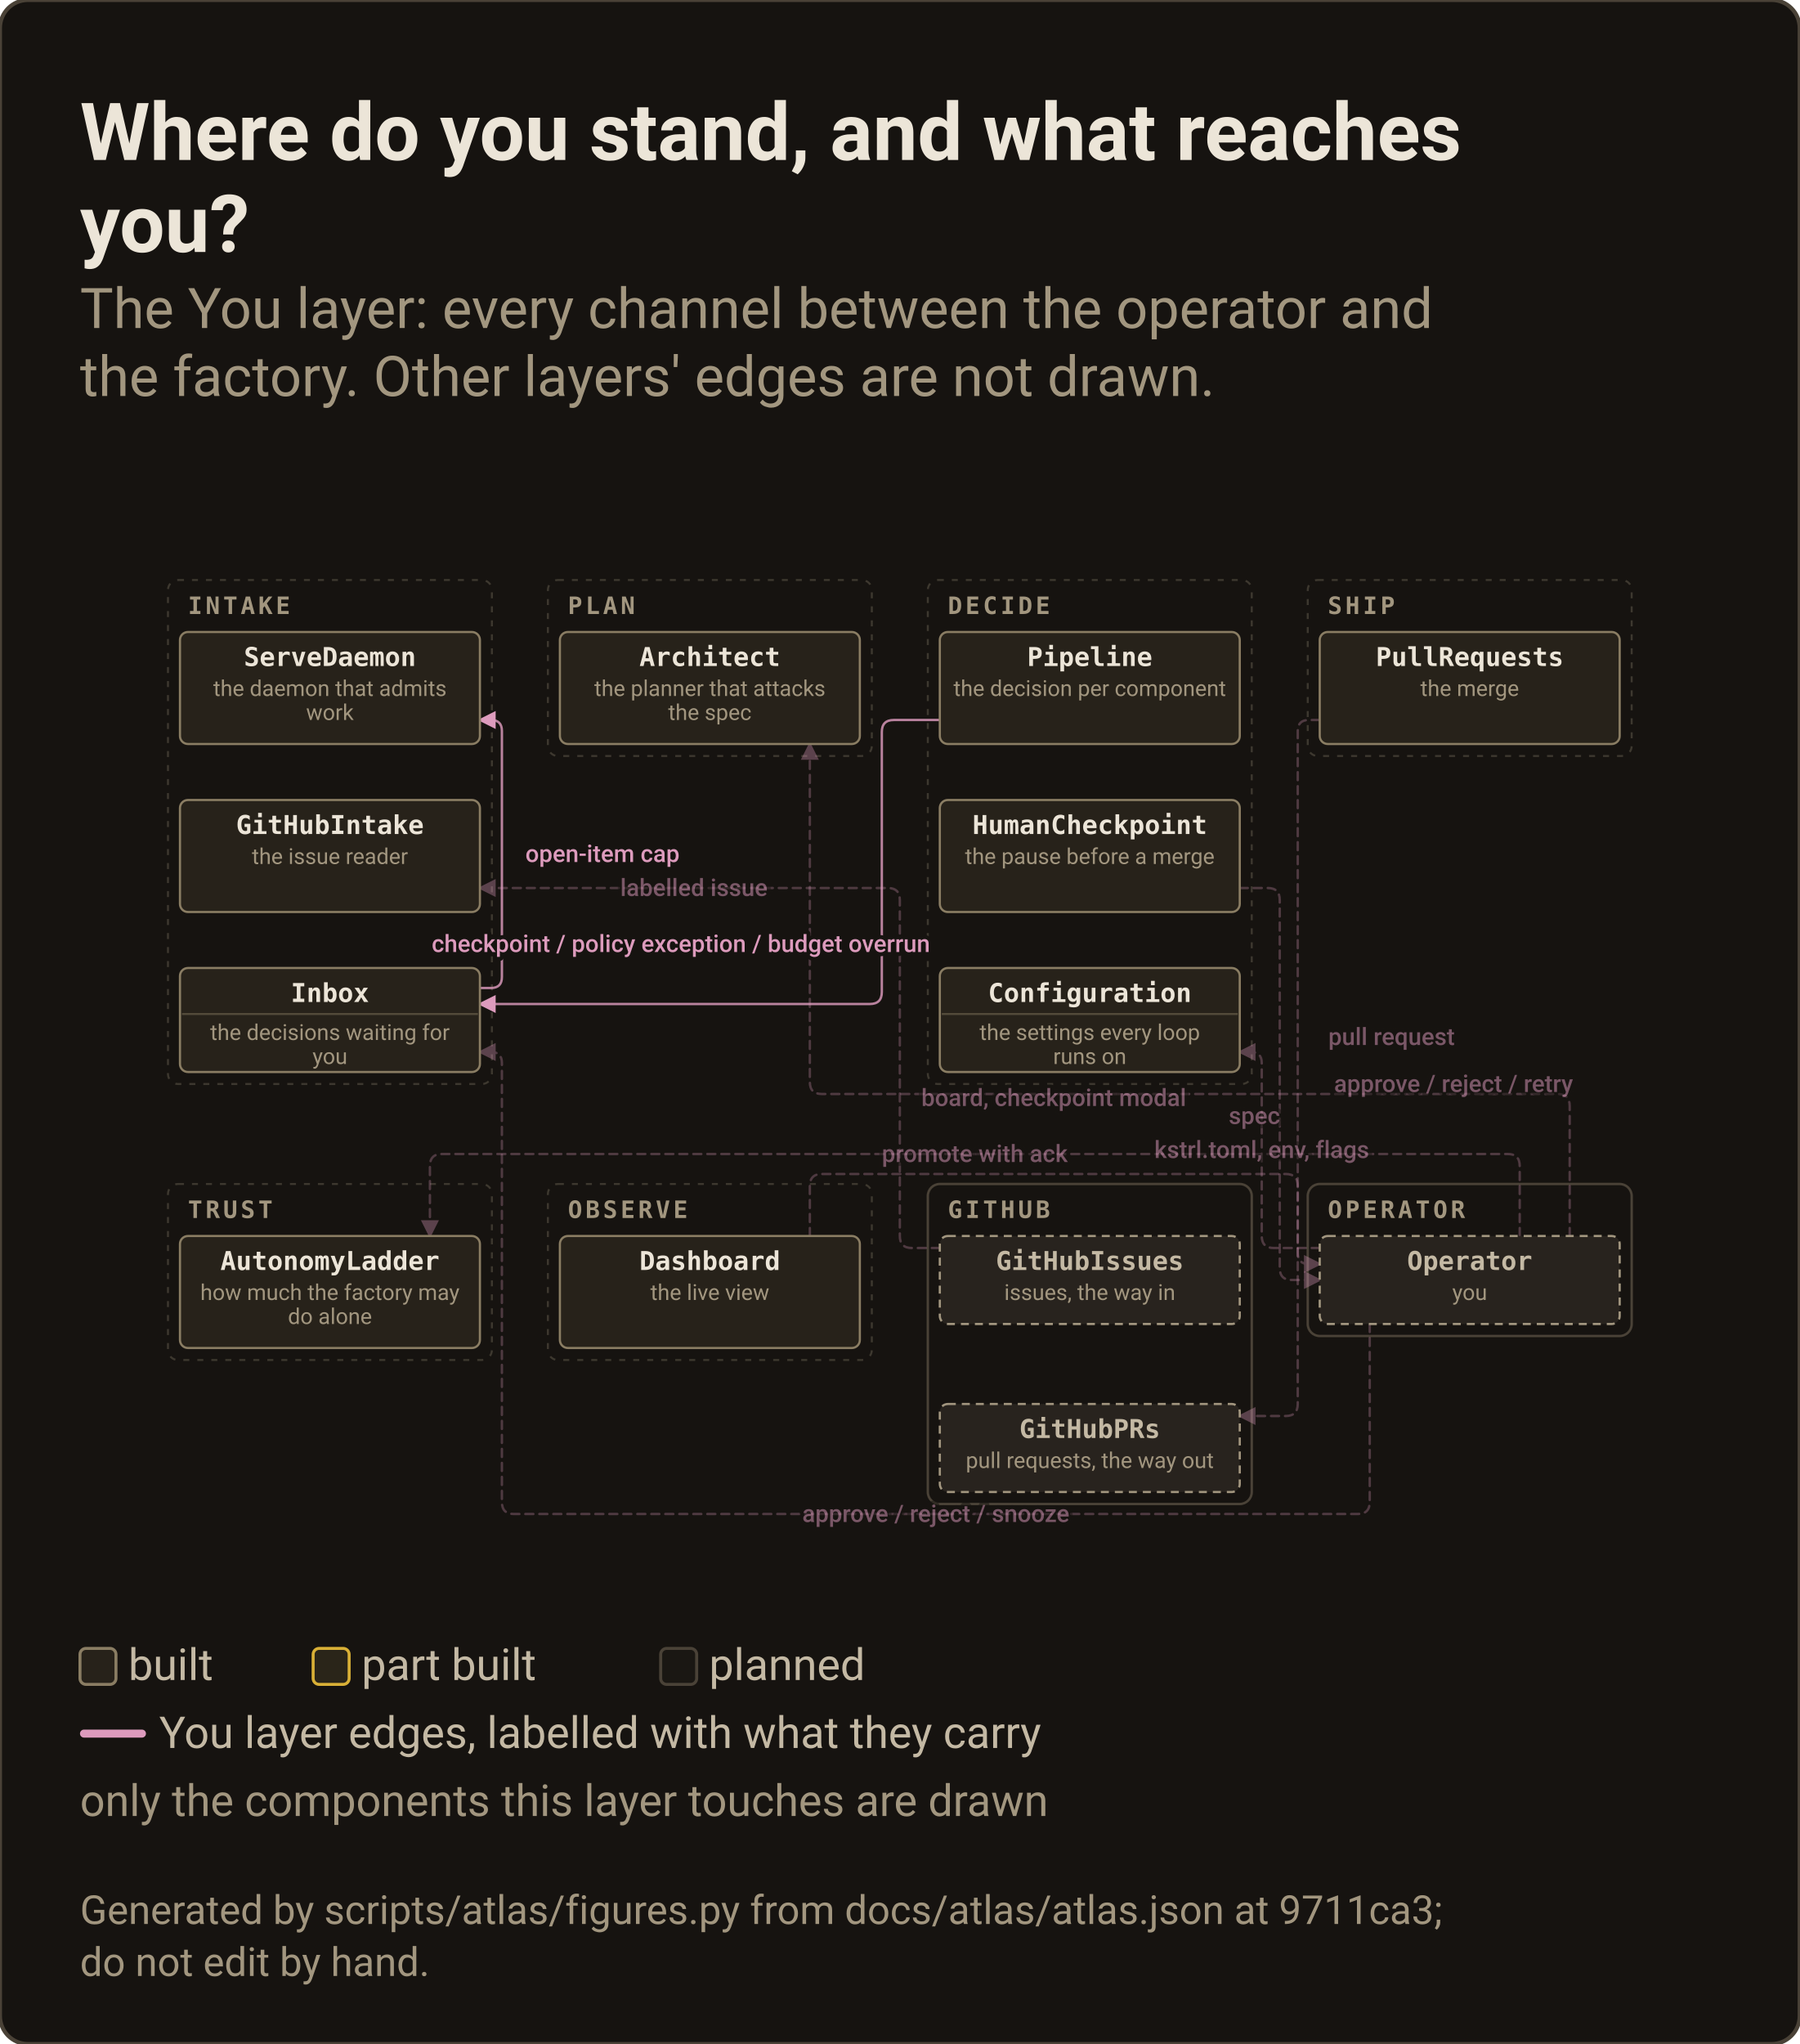
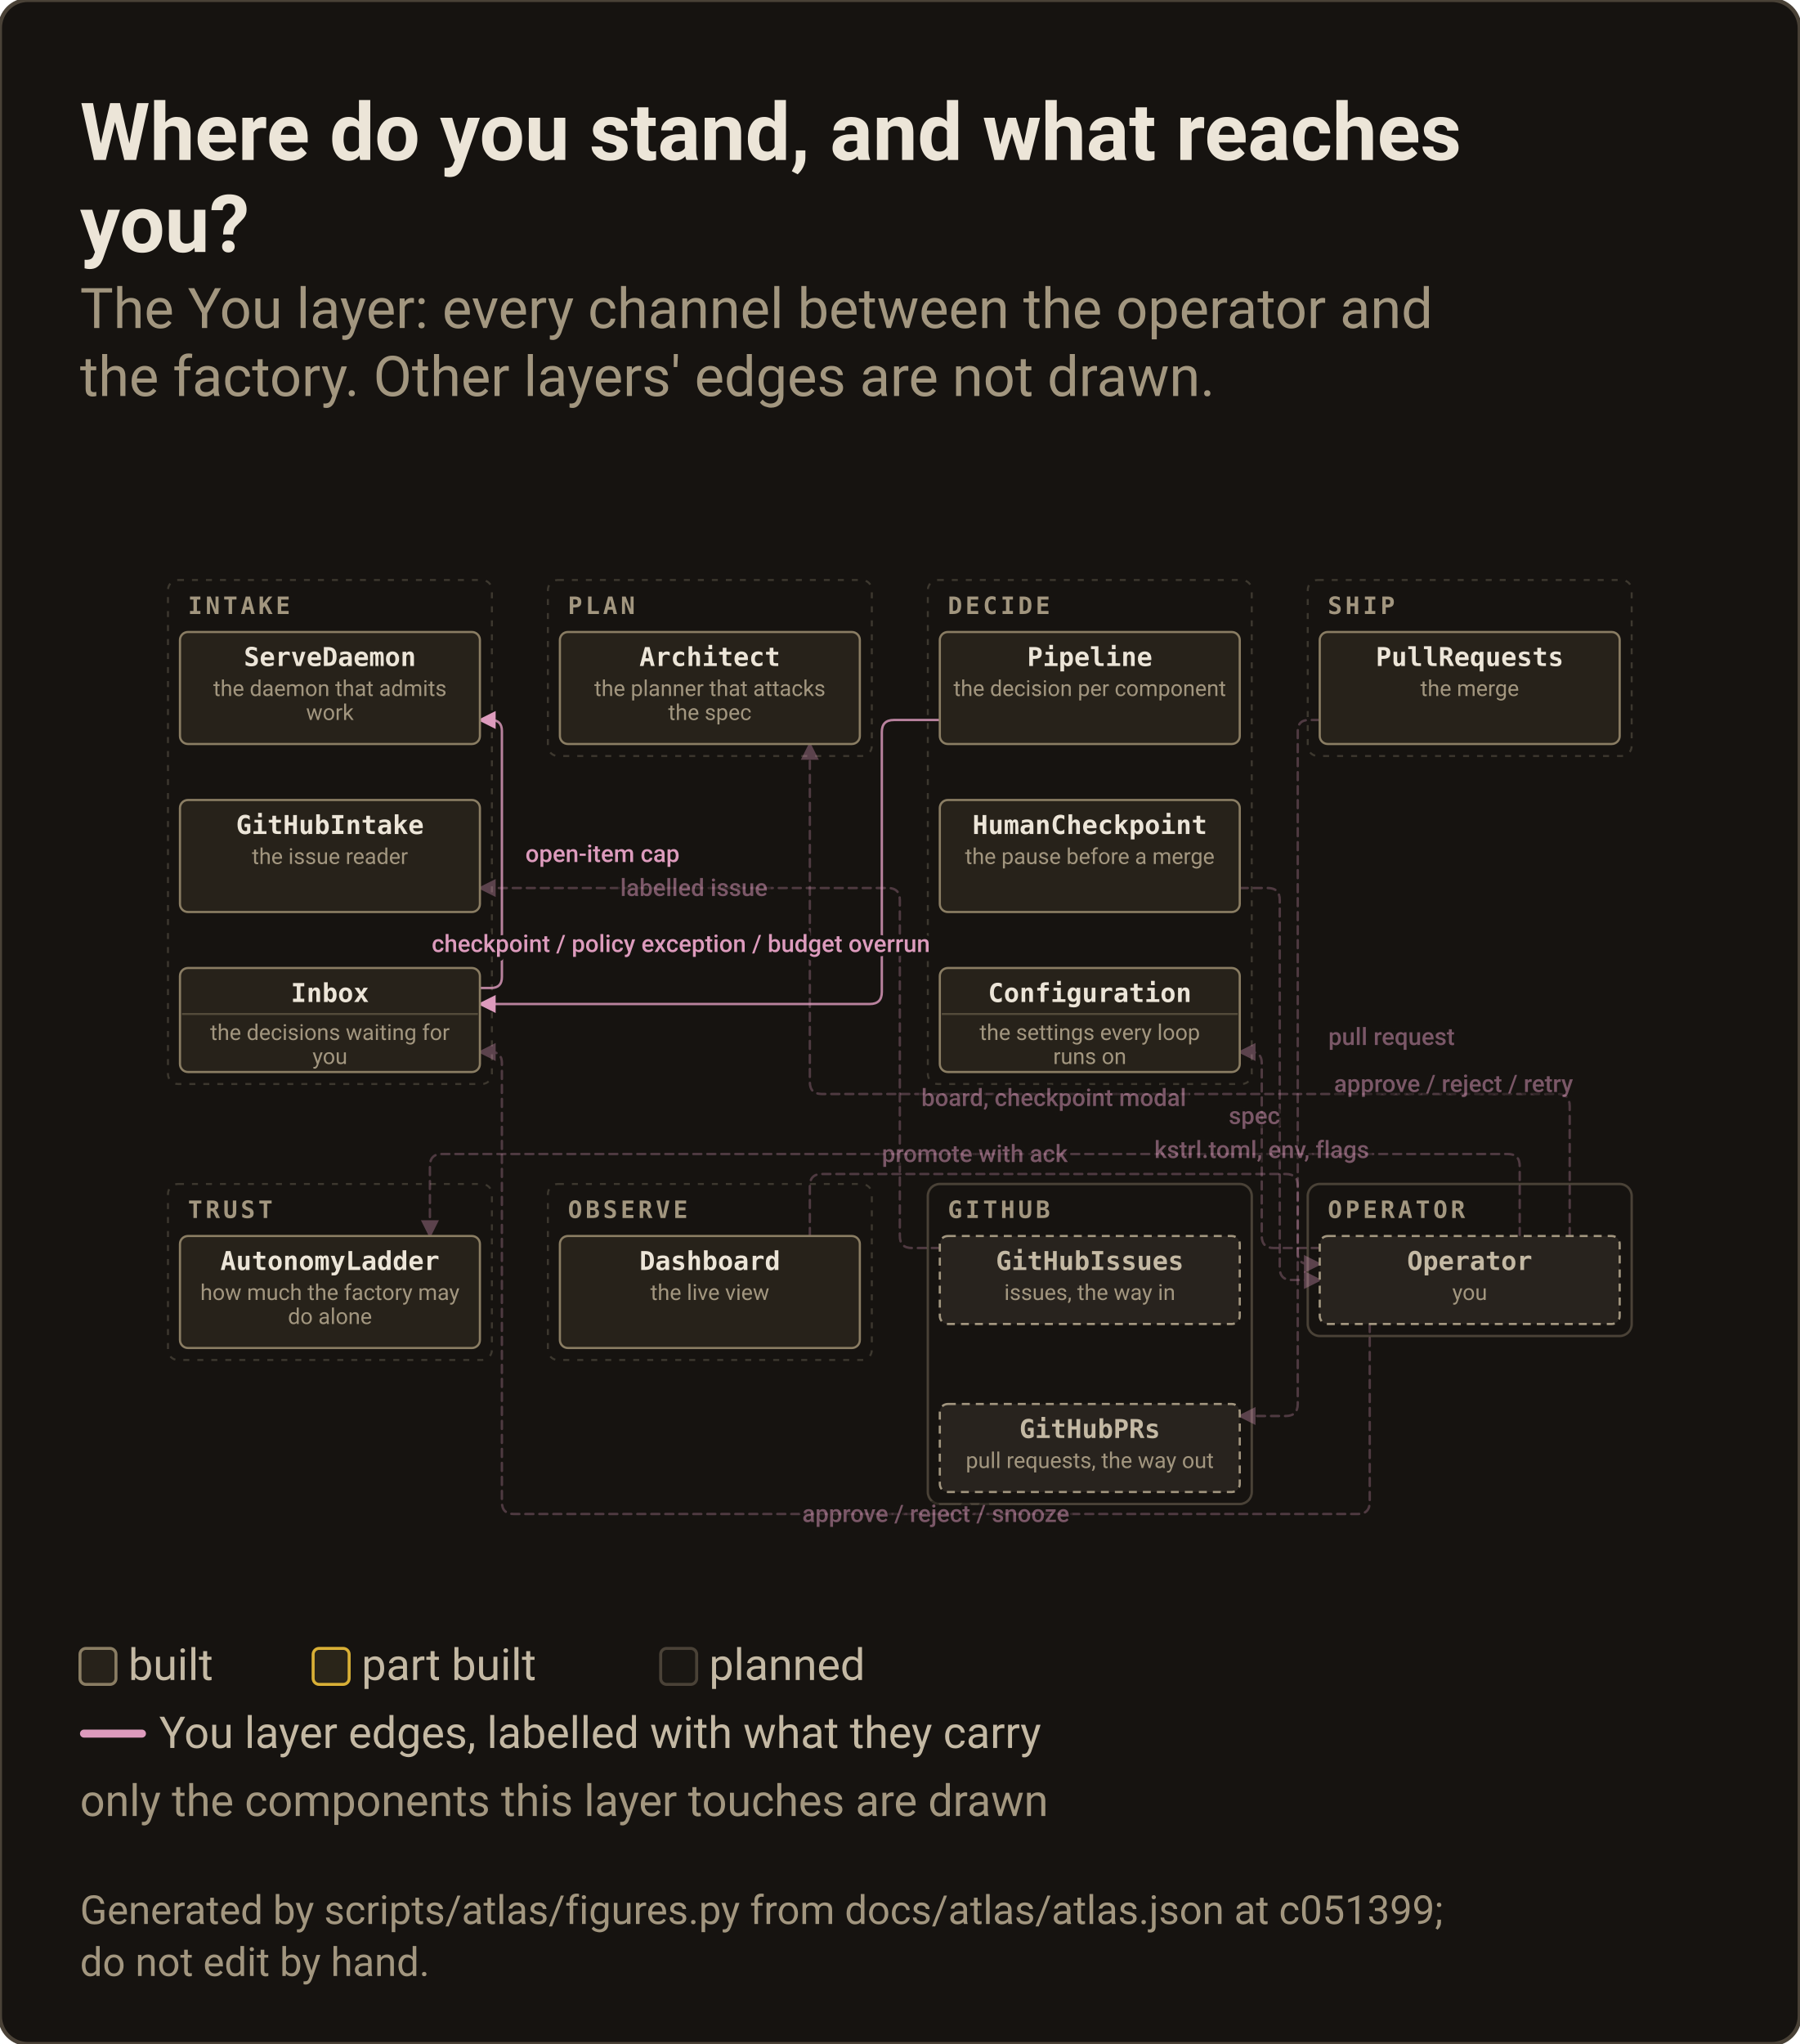
<svg xmlns="http://www.w3.org/2000/svg" width="900" height="1022" viewBox="0 0 900 1022" role="img" aria-label="You layer of the kstrl system map">
  <rect x="0" y="0" width="900" height="1022" rx="14" fill="#161310" stroke="#4A4237" stroke-width="2" />
  <text x="40.0" y="80.0" class="c0">Where do you stand, and what reaches</text>
  <text x="40.0" y="126.0" class="c0">you?</text>
  <text x="40.0" y="164.0" class="c1">The You layer: every channel between the operator and</text>
  <text x="40.0" y="198.0" class="c1">the factory. Other layers' edges are not drawn.</text>
  <svg id="map" x="76.0" y="216.0" width="748" height="586" viewBox="0 0 748 586" overflow="visible">
    <defs>
      <marker id="map-m-work" viewBox="0 0 8 8" refX="7" refY="4" markerUnits="userSpaceOnUse" markerWidth="9" markerHeight="9" orient="auto-start-reverse">
        <path d="M0,0 L8,4 L0,8 z" fill="#D9CDB2" />
      </marker>
      <marker id="map-m-measure" viewBox="0 0 8 8" refX="7" refY="4" markerUnits="userSpaceOnUse" markerWidth="9" markerHeight="9" orient="auto-start-reverse">
        <path d="M0,0 L8,4 L0,8 z" fill="#82A7BA" />
      </marker>
      <marker id="map-m-feedback" viewBox="0 0 8 8" refX="7" refY="4" markerUnits="userSpaceOnUse" markerWidth="9" markerHeight="9" orient="auto-start-reverse">
        <path d="M0,0 L8,4 L0,8 z" fill="#E39A86" />
      </marker>
      <marker id="map-m-operator" viewBox="0 0 8 8" refX="7" refY="4" markerUnits="userSpaceOnUse" markerWidth="9" markerHeight="9" orient="auto-start-reverse">
        <path d="M0,0 L8,4 L0,8 z" fill="#DD9BBD" />
      </marker>
      <marker id="map-m-trust" viewBox="0 0 8 8" refX="7" refY="4" markerUnits="userSpaceOnUse" markerWidth="9" markerHeight="9" orient="auto-start-reverse">
        <path d="M0,0 L8,4 L0,8 z" fill="#B48EC9" />
      </marker>
      <marker id="map-m-learn" viewBox="0 0 8 8" refX="7" refY="4" markerUnits="userSpaceOnUse" markerWidth="9" markerHeight="9" orient="auto-start-reverse">
        <path d="M0,0 L8,4 L0,8 z" fill="#86C9A9" />
      </marker>
      <marker id="map-m-record" viewBox="0 0 8 8" refX="7" refY="4" markerUnits="userSpaceOnUse" markerWidth="9" markerHeight="9" orient="auto-start-reverse">
        <path d="M0,0 L8,4 L0,8 z" fill="#B7C27C" />
      </marker>
      <marker id="map-m-change" viewBox="0 0 8 8" refX="7" refY="4" markerUnits="userSpaceOnUse" markerWidth="9" markerHeight="9" orient="auto-start-reverse">
        <path d="M0,0 L8,4 L0,8 z" fill="#E26D5A" />
      </marker>
      <marker id="map-m-reach" viewBox="0 0 8 8" refX="7" refY="4" markerUnits="userSpaceOnUse" markerWidth="9" markerHeight="9" orient="auto-start-reverse">
        <path d="M0,0 L8,4 L0,8 z" fill="#E5A84F" />
      </marker>
    </defs>
    <style>#map .node.quiet{opacity:.42}#map .node.planned{opacity:.5}#map .node.planned.quiet{opacity:.3}#map .node.meas .node__box{stroke:#82A7BA;stroke-width:2.2}#map .node.acts .node__box{stroke:#E5A84F;stroke-width:2.4}#map .node__ring{display:none;fill:none;stroke:#82A7BA;stroke-width:1.6}#map .node.meas .node__ring{display:inline}#map .flow.planned{opacity:.35}#map .flowlbl.planned{opacity:.5}#map .flow.off,#map .flowlbl.off{display:none}#map .flow.hot{opacity:1;stroke-opacity:1;stroke-width:2.6}#map .flowlbl.hot{opacity:1}</style>
    <rect x="8.0" y="74.0" width="162.0" height="252.0" rx="5" fill="none" stroke="#A2967F" stroke-opacity=".28" stroke-width="1" stroke-dasharray="3 4" />
    <text x="18.0" y="91.0" class="t1">INTAKE</text>
    <rect x="198.0" y="74.0" width="162.0" height="88.0" rx="5" fill="none" stroke="#A2967F" stroke-opacity=".28" stroke-width="1" stroke-dasharray="3 4" />
    <text x="208.0" y="91.0" class="t1">PLAN</text>
    <rect x="388.0" y="74.0" width="162.0" height="252.0" rx="5" fill="none" stroke="#A2967F" stroke-opacity=".28" stroke-width="1" stroke-dasharray="3 4" />
    <text x="398.0" y="91.0" class="t1">DECIDE</text>
    <rect x="578.0" y="74.0" width="162.0" height="88.0" rx="5" fill="none" stroke="#A2967F" stroke-opacity=".28" stroke-width="1" stroke-dasharray="3 4" />
    <text x="588.0" y="91.0" class="t1">SHIP</text>
    <rect x="8.0" y="376.0" width="162.0" height="88.0" rx="5" fill="none" stroke="#A2967F" stroke-opacity=".28" stroke-width="1" stroke-dasharray="3 4" />
    <text x="18.0" y="393.0" class="t1">TRUST</text>
    <rect x="198.0" y="376.0" width="162.0" height="88.0" rx="5" fill="none" stroke="#A2967F" stroke-opacity=".28" stroke-width="1" stroke-dasharray="3 4" />
    <text x="208.0" y="393.0" class="t1">OBSERVE</text>
    <rect x="388.0" y="376.0" width="162.0" height="160.0" rx="6" fill="none" stroke="#4A4237" stroke-width="1.2" />
    <text x="398.0" y="393.0" class="t1">GITHUB</text>
    <rect x="578.0" y="376.0" width="162.0" height="76.0" rx="6" fill="none" stroke="#4A4237" stroke-width="1.2" />
    <text x="588.0" y="393.0" class="t1">OPERATOR</text>
    <g data-layer="flow">
      <path id="map-f0" class="flow intake planned" data-edge="0" data-from="GitHubIssues" data-to="GitHubIntake" data-art="labelled issue" data-kind="intake" data-layer="operator" d="M 394.0 408.0 L 380.0 408.0 Q 374.0 408.0 374.0 402.0 L 374.0 234.0 Q 374.0 228.0 368.0 228.0 L 164.0 228.0" fill="none" stroke="#DD9BBD" stroke-opacity="0.82" stroke-width="1.2" stroke-dasharray="4 3" stroke-linecap="round" marker-end="url(#map-m-operator)" />
      <path id="map-f4" class="flow intake" data-edge="4" data-from="Inbox" data-to="ServeDaemon" data-art="open-item cap" data-kind="intake" data-layer="operator" d="M 164.0 278.0 L 169.5 278.0 Q 175.0 278.0 175.0 272.5 L 175.0 149.5 Q 175.0 144.0 169.5 144.0 L 164.0 144.0" fill="none" stroke="#DD9BBD" stroke-opacity="0.82" stroke-width="1.2" stroke-linecap="round" marker-end="url(#map-m-operator)" />
      <path id="map-f6" class="flow plan planned" data-edge="6" data-from="Operator" data-to="Architect" data-art="spec" data-kind="plan" data-layer="operator" d="M 709.0 402.0 L 709.0 337.0 Q 709.0 331.0 703.0 331.0 L 335.0 331.0 Q 329.0 331.0 329.0 325.0 L 329.0 156.0" fill="none" stroke="#DD9BBD" stroke-opacity="0.82" stroke-width="1.2" stroke-dasharray="4 3" stroke-linecap="round" marker-end="url(#map-m-operator)" />
      <path id="map-f40" class="flow ship planned" data-edge="40" data-from="PullRequests" data-to="GitHubPRs" data-art="pull request" data-kind="ship" data-layer="operator" d="M 584.0 144.0 L 578.5 144.0 Q 573.0 144.0 573.0 149.5 L 573.0 486.0 Q 573.0 492.0 567.0 492.0 L 544.0 492.0" fill="none" stroke="#DD9BBD" stroke-opacity="0.82" stroke-width="1.2" stroke-dasharray="4 3" stroke-linecap="round" marker-end="url(#map-m-operator)" />
      <path id="map-f43" class="flow trust" data-edge="43" data-from="Pipeline" data-to="Inbox" data-art="checkpoint / policy exception / budget overrun" data-kind="trust" data-layer="operator" d="M 394.0 144.0 L 371.0 144.0 Q 365.0 144.0 365.0 150.0 L 365.0 280.0 Q 365.0 286.0 359.0 286.0 L 164.0 286.0" fill="none" stroke="#DD9BBD" stroke-opacity="0.82" stroke-width="1.2" stroke-linecap="round" marker-end="url(#map-m-operator)" />
      <path id="map-f45" class="flow trust planned" data-edge="45" data-from="HumanCheckpoint" data-to="Operator" data-art="approve / reject / retry" data-kind="trust" data-layer="operator" d="M 544.0 228.0 L 558.0 228.0 Q 564.0 228.0 564.0 234.0 L 564.0 418.0 Q 564.0 424.0 570.0 424.0 L 584.0 424.0" fill="none" stroke="#DD9BBD" stroke-opacity="0.82" stroke-width="1.2" stroke-dasharray="4 3" stroke-linecap="round" marker-end="url(#map-m-operator)" />
      <path id="map-f47" class="flow decide planned" data-edge="47" data-from="Operator" data-to="Configuration" data-art="kstrl.toml, env, flags" data-kind="decide" data-layer="operator" d="M 584.0 408.0 L 561.0 408.0 Q 555.0 408.0 555.0 402.0 L 555.0 315.5 Q 555.0 310.0 549.5 310.0 L 544.0 310.0" fill="none" stroke="#DD9BBD" stroke-opacity="0.82" stroke-width="1.2" stroke-dasharray="4 3" stroke-linecap="round" marker-end="url(#map-m-operator)" />
      <path id="map-f65" class="flow observe planned" data-edge="65" data-from="Dashboard" data-to="Operator" data-art="board, checkpoint modal" data-kind="observe" data-layer="operator" d="M 329.0 402.0 L 329.0 377.0 Q 329.0 371.0 335.0 371.0 L 567.0 371.0 Q 573.0 371.0 573.0 377.0 L 573.0 410.5 Q 573.0 416.0 578.5 416.0 L 584.0 416.0" fill="none" stroke="#DD9BBD" stroke-opacity="0.82" stroke-width="1.2" stroke-dasharray="4 3" stroke-linecap="round" marker-end="url(#map-m-operator)" />
      <path id="map-f66" class="flow trust planned" data-edge="66" data-from="Operator" data-to="Inbox" data-art="approve / reject / snooze" data-kind="trust" data-layer="operator" d="M 609.0 446.0 L 609.0 535.0 Q 609.0 541.0 603.0 541.0 L 181.0 541.0 Q 175.0 541.0 175.0 535.0 L 175.0 315.5 Q 175.0 310.0 169.5 310.0 L 164.0 310.0" fill="none" stroke="#DD9BBD" stroke-opacity="0.82" stroke-width="1.2" stroke-dasharray="4 3" stroke-linecap="round" marker-end="url(#map-m-operator)" />
      <path id="map-f67" class="flow trust planned" data-edge="67" data-from="Operator" data-to="AutonomyLadder" data-art="promote with ack" data-kind="trust" data-layer="operator" d="M 684.0 402.0 L 684.0 367.0 Q 684.0 361.0 678.0 361.0 L 145.0 361.0 Q 139.0 361.0 139.0 367.0 L 139.0 402.0" fill="none" stroke="#DD9BBD" stroke-opacity="0.82" stroke-width="1.2" stroke-dasharray="4 3" stroke-linecap="round" marker-end="url(#map-m-operator)" />
    </g>
    <g class="node built" data-id="ServeDaemon" data-kind="component" data-state="built" data-region="intake" role="button" tabindex="0" aria-label="ServeDaemon, the daemon that admits work, built">
      <rect class="node__box" x="14.0" y="100.0" width="150.0" height="56.0" rx="4.0" fill="#27221A" stroke="#8A7D63" stroke-width="1.1" />
      <rect class="node__ring" x="17.0" y="103.0" width="144.0" height="50.0" rx="3.0" />
      <text x="89.0" y="117.0" class="t2">ServeDaemon</text>
      <g data-layer="job">
        <text x="89.0" y="132.0" class="t3">the daemon that admits</text>
        <text x="89.0" y="144.0" class="t3">work</text>
      </g>
    </g>
    <g class="node built" data-id="GitHubIntake" data-kind="component" data-state="built" data-region="intake" role="button" tabindex="0" aria-label="GitHubIntake, the issue reader, built">
      <rect class="node__box" x="14.0" y="184.0" width="150.0" height="56.0" rx="4.0" fill="#27221A" stroke="#8A7D63" stroke-width="1.1" />
      <rect class="node__ring" x="17.0" y="187.0" width="144.0" height="50.0" rx="3.0" />
      <text x="89.0" y="201.0" class="t2">GitHubIntake</text>
      <g data-layer="job">
        <text x="89.0" y="216.0" class="t3">the issue reader</text>
      </g>
    </g>
    <g class="node built" data-id="Inbox" data-kind="store" data-state="built" data-region="intake" role="button" tabindex="0" aria-label="Inbox, the decisions waiting for you, built">
      <rect class="node__box" x="14.0" y="268.0" width="150.0" height="52.0" rx="4.0" fill="#27221A" stroke="#8A7D63" stroke-width="1.1" />
      <rect class="node__ring" x="17.0" y="271.0" width="144.0" height="46.0" rx="3.0" />
      <text x="89.0" y="285.0" class="t2">Inbox</text>
      <line x1="15.0" y1="291.0" x2="163.0" y2="291.0" stroke="#8A7D63" stroke-opacity=".45" stroke-width="1" />
      <g data-layer="job">
        <text x="89.0" y="304.0" class="t3">the decisions waiting for</text>
        <text x="89.0" y="316.0" class="t3">you</text>
      </g>
    </g>
    <g class="node built" data-id="Architect" data-kind="component" data-state="built" data-region="plan" role="button" tabindex="0" aria-label="Architect, the planner that attacks the spec, built">
      <rect class="node__box" x="204.0" y="100.0" width="150.0" height="56.0" rx="4.0" fill="#27221A" stroke="#8A7D63" stroke-width="1.1" />
      <rect class="node__ring" x="207.0" y="103.0" width="144.0" height="50.0" rx="3.0" />
      <text x="279.0" y="117.0" class="t2">Architect</text>
      <g data-layer="job">
        <text x="279.0" y="132.0" class="t3">the planner that attacks</text>
        <text x="279.0" y="144.0" class="t3">the spec</text>
      </g>
    </g>
    <g class="node built" data-id="Pipeline" data-kind="component" data-state="built" data-region="decide" role="button" tabindex="0" aria-label="Pipeline, the decision per component, built">
      <rect class="node__box" x="394.0" y="100.0" width="150.0" height="56.0" rx="4.0" fill="#27221A" stroke="#8A7D63" stroke-width="1.1" />
      <rect class="node__ring" x="397.0" y="103.0" width="144.0" height="50.0" rx="3.0" />
      <text x="469.0" y="117.0" class="t2">Pipeline</text>
      <g data-layer="job">
        <text x="469.0" y="132.0" class="t3">the decision per component</text>
      </g>
    </g>
    <g class="node built" data-id="HumanCheckpoint" data-kind="component" data-state="built" data-region="decide" role="button" tabindex="0" aria-label="HumanCheckpoint, the pause before a merge, built">
      <rect class="node__box" x="394.0" y="184.0" width="150.0" height="56.0" rx="4.0" fill="#27221A" stroke="#8A7D63" stroke-width="1.1" />
      <rect class="node__ring" x="397.0" y="187.0" width="144.0" height="50.0" rx="3.0" />
      <text x="469.0" y="201.0" class="t2">HumanCheckpoint</text>
      <g data-layer="job">
        <text x="469.0" y="216.0" class="t3">the pause before a merge</text>
      </g>
    </g>
    <g class="node built" data-id="Configuration" data-kind="store" data-state="built" data-region="decide" role="button" tabindex="0" aria-label="Configuration, the settings every loop runs on, built">
      <rect class="node__box" x="394.0" y="268.0" width="150.0" height="52.0" rx="4.0" fill="#27221A" stroke="#8A7D63" stroke-width="1.1" />
      <rect class="node__ring" x="397.0" y="271.0" width="144.0" height="46.0" rx="3.0" />
      <text x="469.0" y="285.0" class="t2">Configuration</text>
      <line x1="395.0" y1="291.0" x2="543.0" y2="291.0" stroke="#8A7D63" stroke-opacity=".45" stroke-width="1" />
      <g data-layer="job">
        <text x="469.0" y="304.0" class="t3">the settings every loop</text>
        <text x="469.0" y="316.0" class="t3">runs on</text>
      </g>
    </g>
    <g class="node built" data-id="PullRequests" data-kind="component" data-state="built" data-region="ship" role="button" tabindex="0" aria-label="PullRequests, the merge, built">
      <rect class="node__box" x="584.0" y="100.0" width="150.0" height="56.0" rx="4.0" fill="#27221A" stroke="#8A7D63" stroke-width="1.1" />
      <rect class="node__ring" x="587.0" y="103.0" width="144.0" height="50.0" rx="3.0" />
      <text x="659.0" y="117.0" class="t2">PullRequests</text>
      <g data-layer="job">
        <text x="659.0" y="132.0" class="t3">the merge</text>
      </g>
    </g>
    <g class="node built" data-id="AutonomyLadder" data-kind="component" data-state="built" data-region="trust" role="button" tabindex="0" aria-label="AutonomyLadder, how much the factory may do alone, built">
      <rect class="node__box" x="14.0" y="402.0" width="150.0" height="56.0" rx="4.0" fill="#27221A" stroke="#8A7D63" stroke-width="1.1" />
      <rect class="node__ring" x="17.0" y="405.0" width="144.0" height="50.0" rx="3.0" />
      <text x="89.0" y="419.0" class="t2">AutonomyLadder</text>
      <g data-layer="job">
        <text x="89.0" y="434.0" class="t3">how much the factory may</text>
        <text x="89.0" y="446.0" class="t3">do alone</text>
      </g>
    </g>
    <g class="node built" data-id="Dashboard" data-kind="component" data-state="built" data-region="observe" role="button" tabindex="0" aria-label="Dashboard, the live view, built">
      <rect class="node__box" x="204.0" y="402.0" width="150.0" height="56.0" rx="4.0" fill="#27221A" stroke="#8A7D63" stroke-width="1.1" />
      <rect class="node__ring" x="207.0" y="405.0" width="144.0" height="50.0" rx="3.0" />
      <text x="279.0" y="419.0" class="t2">Dashboard</text>
      <g data-layer="job">
        <text x="279.0" y="434.0" class="t3">the live view</text>
      </g>
    </g>
    <g class="node actor" data-id="Operator" data-kind="actor" data-state="planned" data-region="operator" role="button" tabindex="0" aria-label="Operator, you, outside">
      <rect class="node__box" x="584.0" y="402.0" width="150.0" height="44.0" rx="4.0" fill="#28231E" stroke="#A2967F" stroke-width="1.1" stroke-dasharray="4 3" />
      <rect class="node__ring" x="587.0" y="405.0" width="144.0" height="38.0" rx="3.0" />
      <text x="659.0" y="419.0" class="t4">Operator</text>
      <g data-layer="job">
        <text x="659.0" y="434.0" class="t3">you</text>
      </g>
    </g>
    <g class="node actor" data-id="GitHubIssues" data-kind="actor" data-state="planned" data-region="github" role="button" tabindex="0" aria-label="GitHubIssues, issues, the way in, outside">
      <rect class="node__box" x="394.0" y="402.0" width="150.0" height="44.0" rx="4.0" fill="#28231E" stroke="#A2967F" stroke-width="1.1" stroke-dasharray="4 3" />
      <rect class="node__ring" x="397.0" y="405.0" width="144.0" height="38.0" rx="3.0" />
      <text x="469.0" y="419.0" class="t4">GitHubIssues</text>
      <g data-layer="job">
        <text x="469.0" y="434.0" class="t3">issues, the way in</text>
      </g>
    </g>
    <g class="node actor" data-id="GitHubPRs" data-kind="actor" data-state="planned" data-region="github" role="button" tabindex="0" aria-label="GitHubPRs, pull requests, the way out, outside">
      <rect class="node__box" x="394.0" y="486.0" width="150.0" height="44.0" rx="4.0" fill="#28231E" stroke="#A2967F" stroke-width="1.1" stroke-dasharray="4 3" />
      <rect class="node__ring" x="397.0" y="489.0" width="144.0" height="38.0" rx="3.0" />
      <text x="469.0" y="503.0" class="t4">GitHubPRs</text>
      <g data-layer="job">
        <text x="469.0" y="518.0" class="t3">pull requests, the way out</text>
      </g>
    </g>
    <g data-layer="flow">
      <g class="flowlbl intake planned" data-edge="0" data-from="GitHubIssues" data-to="GitHubIntake" data-layer="operator">
        <text x="271.0" y="232.0" class="t0">labelled issue</text>
      </g>
      <g class="flowlbl intake" data-edge="4" data-from="Inbox" data-to="ServeDaemon" data-layer="operator">
        <text x="225.3" y="215.0" class="t0">open-item cap</text>
      </g>
      <g class="flowlbl plan planned" data-edge="6" data-from="Operator" data-to="Architect" data-layer="operator">
        <text x="551.3" y="346.0" class="t0">spec</text>
      </g>
      <g class="flowlbl ship planned" data-edge="40" data-from="PullRequests" data-to="GitHubPRs" data-layer="operator">
        <text x="619.9" y="306.5" class="t0">pull request</text>
      </g>
      <g class="flowlbl trust" data-edge="43" data-from="Pipeline" data-to="Inbox" data-layer="operator">
        <text x="264.5" y="260.0" class="t0">checkpoint / policy exception / budget overrun</text>
      </g>
      <g class="flowlbl trust planned" data-edge="45" data-from="HumanCheckpoint" data-to="Operator" data-layer="operator">
        <text x="650.9" y="330.0" class="t0">approve / reject / retry</text>
      </g>
      <g class="flowlbl decide planned" data-edge="47" data-from="Operator" data-to="Configuration" data-layer="operator">
        <text x="555.0" y="363.0" class="t0">kstrl.toml, env, flags</text>
      </g>
      <g class="flowlbl observe planned" data-edge="65" data-from="Dashboard" data-to="Operator" data-layer="operator">
        <text x="451.0" y="337.0" class="t0">board, checkpoint modal</text>
      </g>
      <g class="flowlbl trust planned" data-edge="66" data-from="Operator" data-to="Inbox" data-layer="operator">
        <text x="392.0" y="545.0" class="t0">approve / reject / snooze</text>
      </g>
      <g class="flowlbl trust planned" data-edge="67" data-from="Operator" data-to="AutonomyLadder" data-layer="operator">
        <text x="411.5" y="365.0" class="t0">promote with ack</text>
      </g>
    </g>
    <style>#map .t0{font-family:ui-sans-serif,system-ui,-apple-system,"SF Pro Text","Segoe UI",Roboto,"Helvetica Neue",Arial,sans-serif;font-size:12.0px;font-weight:500;fill:#DD9BBD;text-anchor:middle;paint-order:stroke;stroke:#161310;stroke-width:4;stroke-linejoin:round}#map .t1{font-family:ui-monospace,"SF Mono",SFMono-Regular,"JetBrains Mono",Menlo,Consolas,monospace;font-size:12.0px;font-weight:600;fill:#A2967F;text-anchor:start;letter-spacing:.13em}#map .t2{font-family:ui-monospace,"SF Mono",SFMono-Regular,"JetBrains Mono",Menlo,Consolas,monospace;font-size:13.0px;font-weight:600;fill:#ECE5D8;text-anchor:middle}#map .t3{font-family:ui-sans-serif,system-ui,-apple-system,"SF Pro Text","Segoe UI",Roboto,"Helvetica Neue",Arial,sans-serif;font-size:11.0px;font-weight:400;fill:#A2967F;text-anchor:middle}#map .t4{font-family:ui-monospace,"SF Mono",SFMono-Regular,"JetBrains Mono",Menlo,Consolas,monospace;font-size:13.0px;font-weight:600;fill:#C4B9A4;text-anchor:middle}</style>
  </svg>
  <rect x="40.0" y="824.2" width="18" height="18" rx="3" fill="#27221A" stroke="#8A7D63" stroke-width="1.5" />
  <text x="64.2" y="840.0" class="c2">built</text>
  <rect x="156.6" y="824.2" width="18" height="18" rx="3" fill="#2A2519" stroke="#D9B036" stroke-width="1.5" />
  <text x="180.8" y="840.0" class="c2">part built</text>
  <rect x="330.4" y="824.2" width="18" height="18" rx="3" fill="#1A1713" stroke="#4A4237" stroke-width="1.5" />
  <text x="354.6" y="840.0" class="c2">planned</text>
  <rect x="40.0" y="864.8" width="33" height="4" rx="2" fill="#DD9BBD" />
  <text x="79.6" y="874.0" class="c2">You layer edges, labelled with what they carry</text>
  <text x="40.0" y="908.0" class="c3">only the components this layer touches are drawn</text>
-   <text x="40.0" y="962.0" class="c4">Generated by scripts/atlas/figures.py from docs/atlas/atlas.json at 9711ca3;</text>
+   <text x="40.0" y="962.0" class="c4">Generated by scripts/atlas/figures.py from docs/atlas/atlas.json at c051399;</text>
  <text x="40.0" y="988.0" class="c4">do not edit by hand.</text>
  <style>.c0{font-family:ui-sans-serif,system-ui,-apple-system,"SF Pro Text","Segoe UI",Roboto,"Helvetica Neue",Arial,sans-serif;font-size:40.0px;font-weight:600;fill:#ECE5D8;text-anchor:start}.c1{font-family:ui-sans-serif,system-ui,-apple-system,"SF Pro Text","Segoe UI",Roboto,"Helvetica Neue",Arial,sans-serif;font-size:28.0px;font-weight:400;fill:#A2967F;text-anchor:start}.c2{font-family:ui-sans-serif,system-ui,-apple-system,"SF Pro Text","Segoe UI",Roboto,"Helvetica Neue",Arial,sans-serif;font-size:22.0px;font-weight:400;fill:#C4B9A4;text-anchor:start}.c3{font-family:ui-sans-serif,system-ui,-apple-system,"SF Pro Text","Segoe UI",Roboto,"Helvetica Neue",Arial,sans-serif;font-size:22.0px;font-weight:400;fill:#A2967F;text-anchor:start}.c4{font-family:ui-sans-serif,system-ui,-apple-system,"SF Pro Text","Segoe UI",Roboto,"Helvetica Neue",Arial,sans-serif;font-size:20.0px;font-weight:400;fill:#A2967F;text-anchor:start}</style>
</svg>
